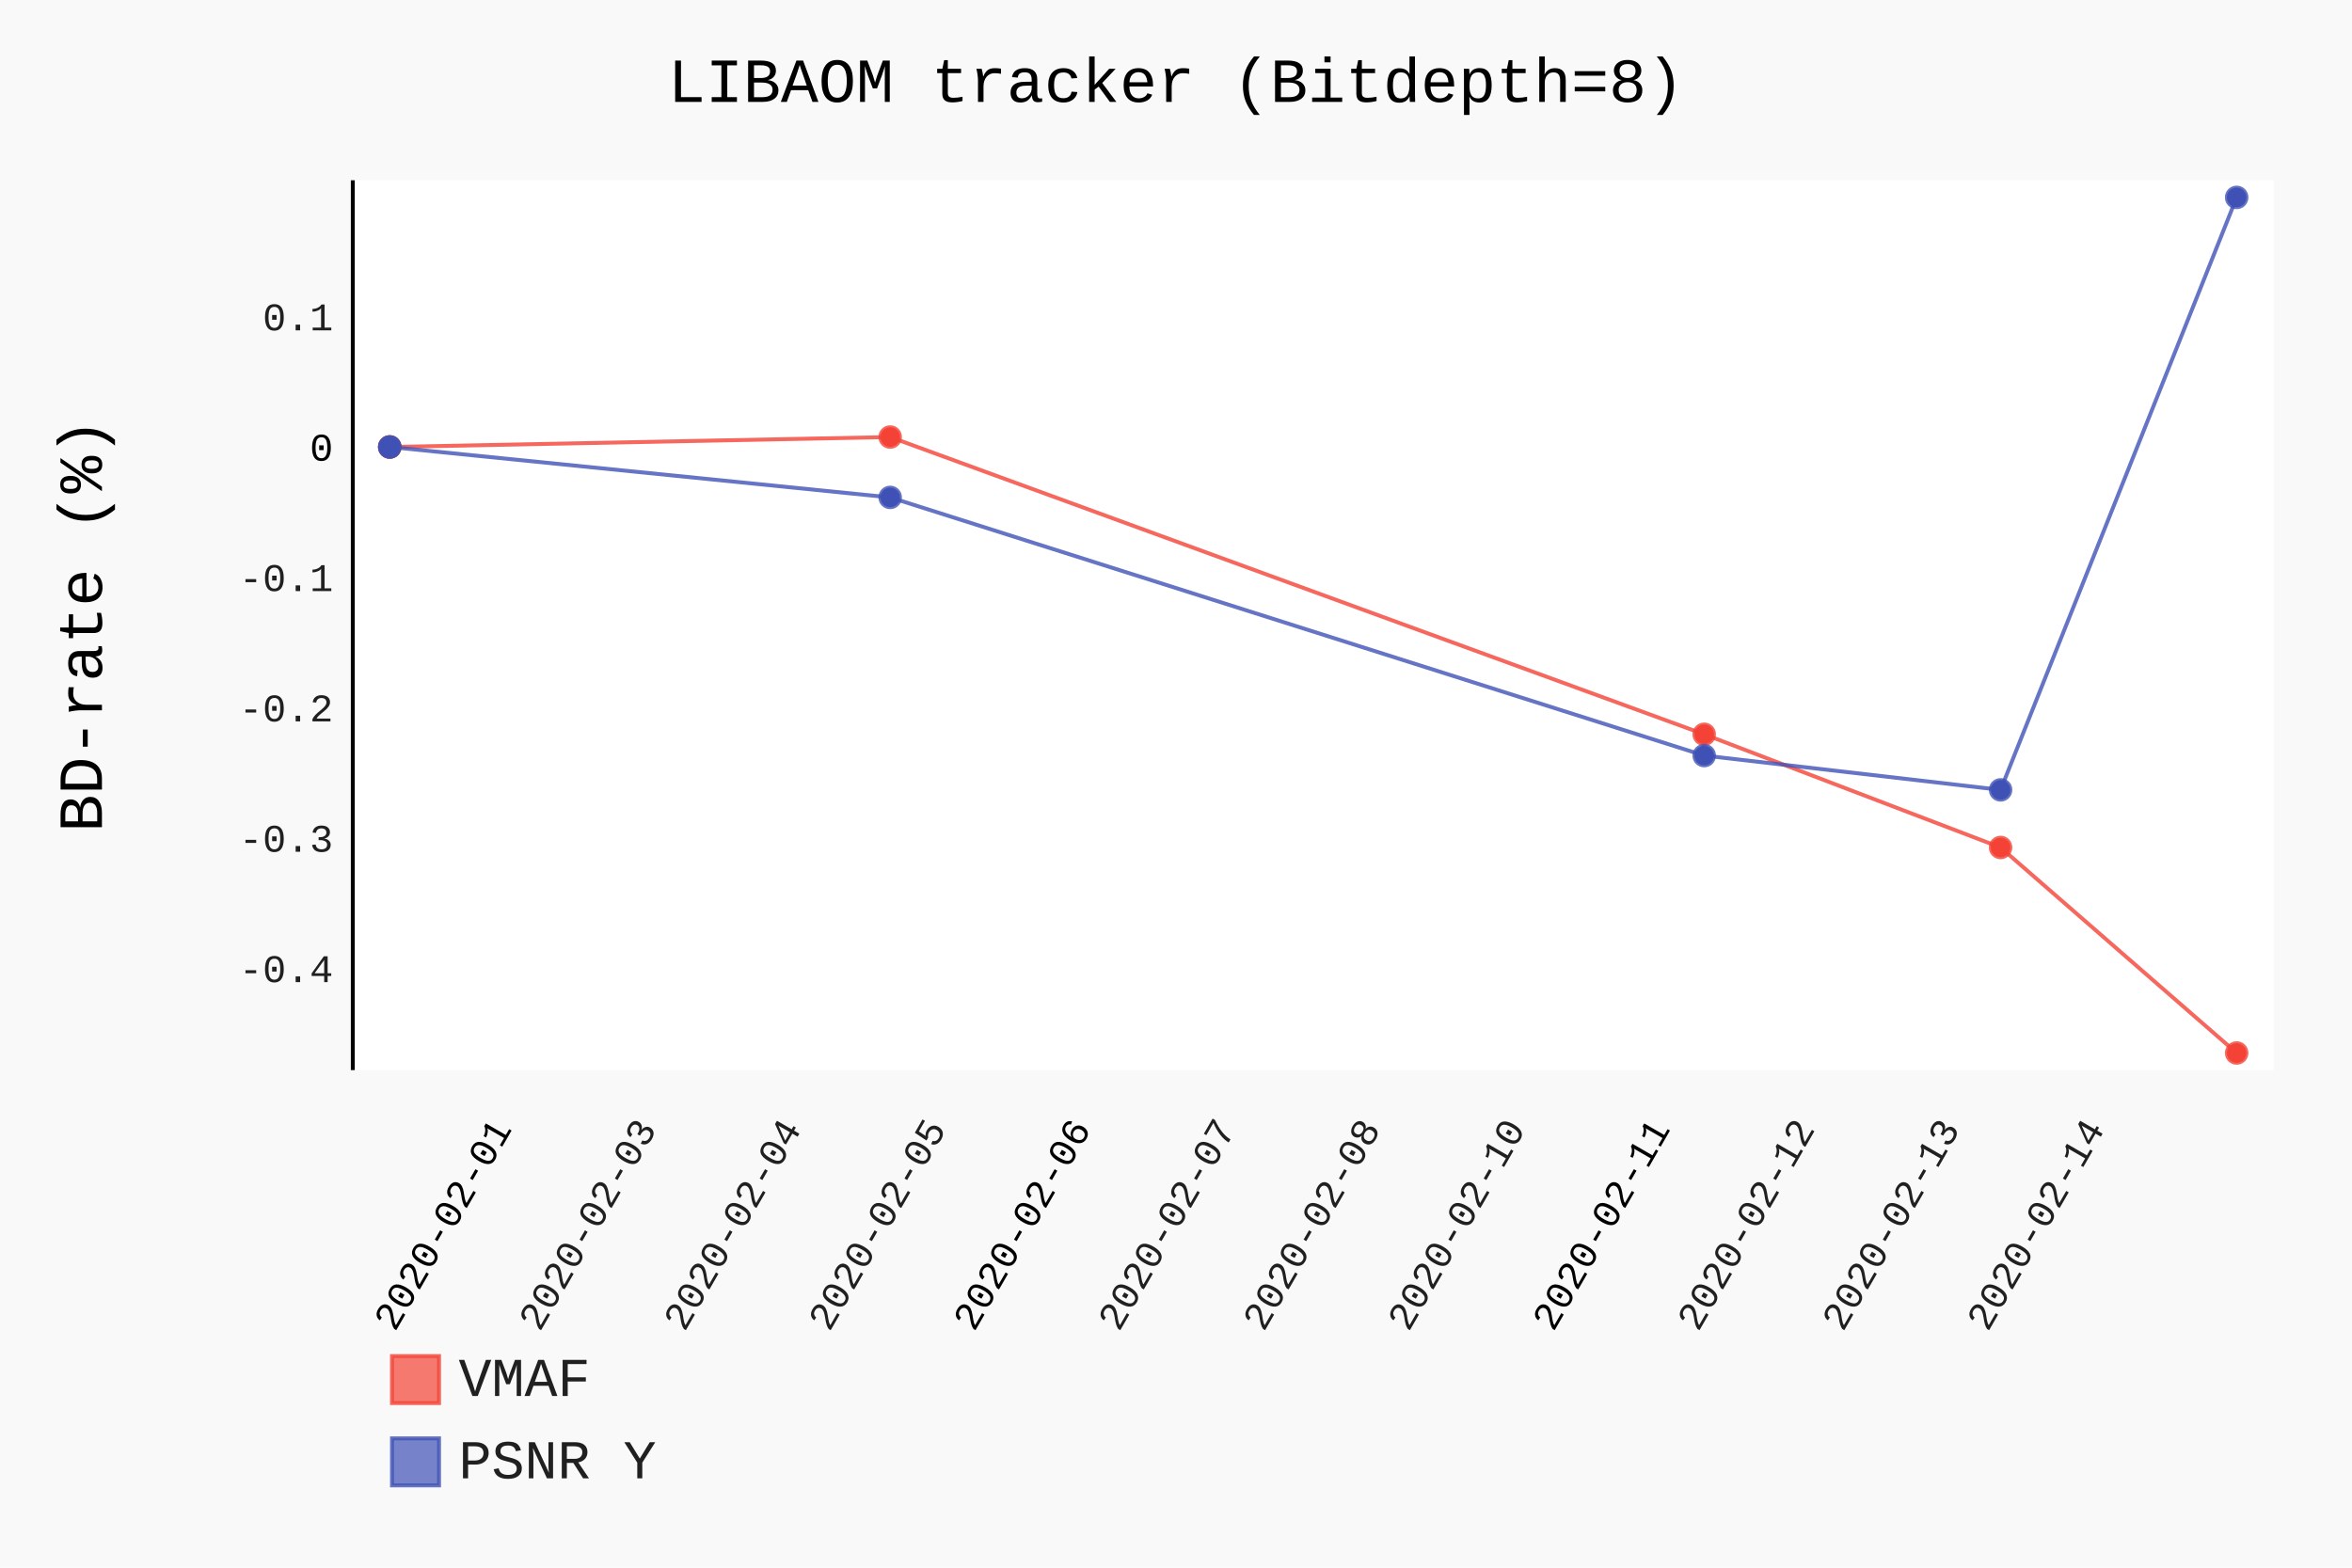
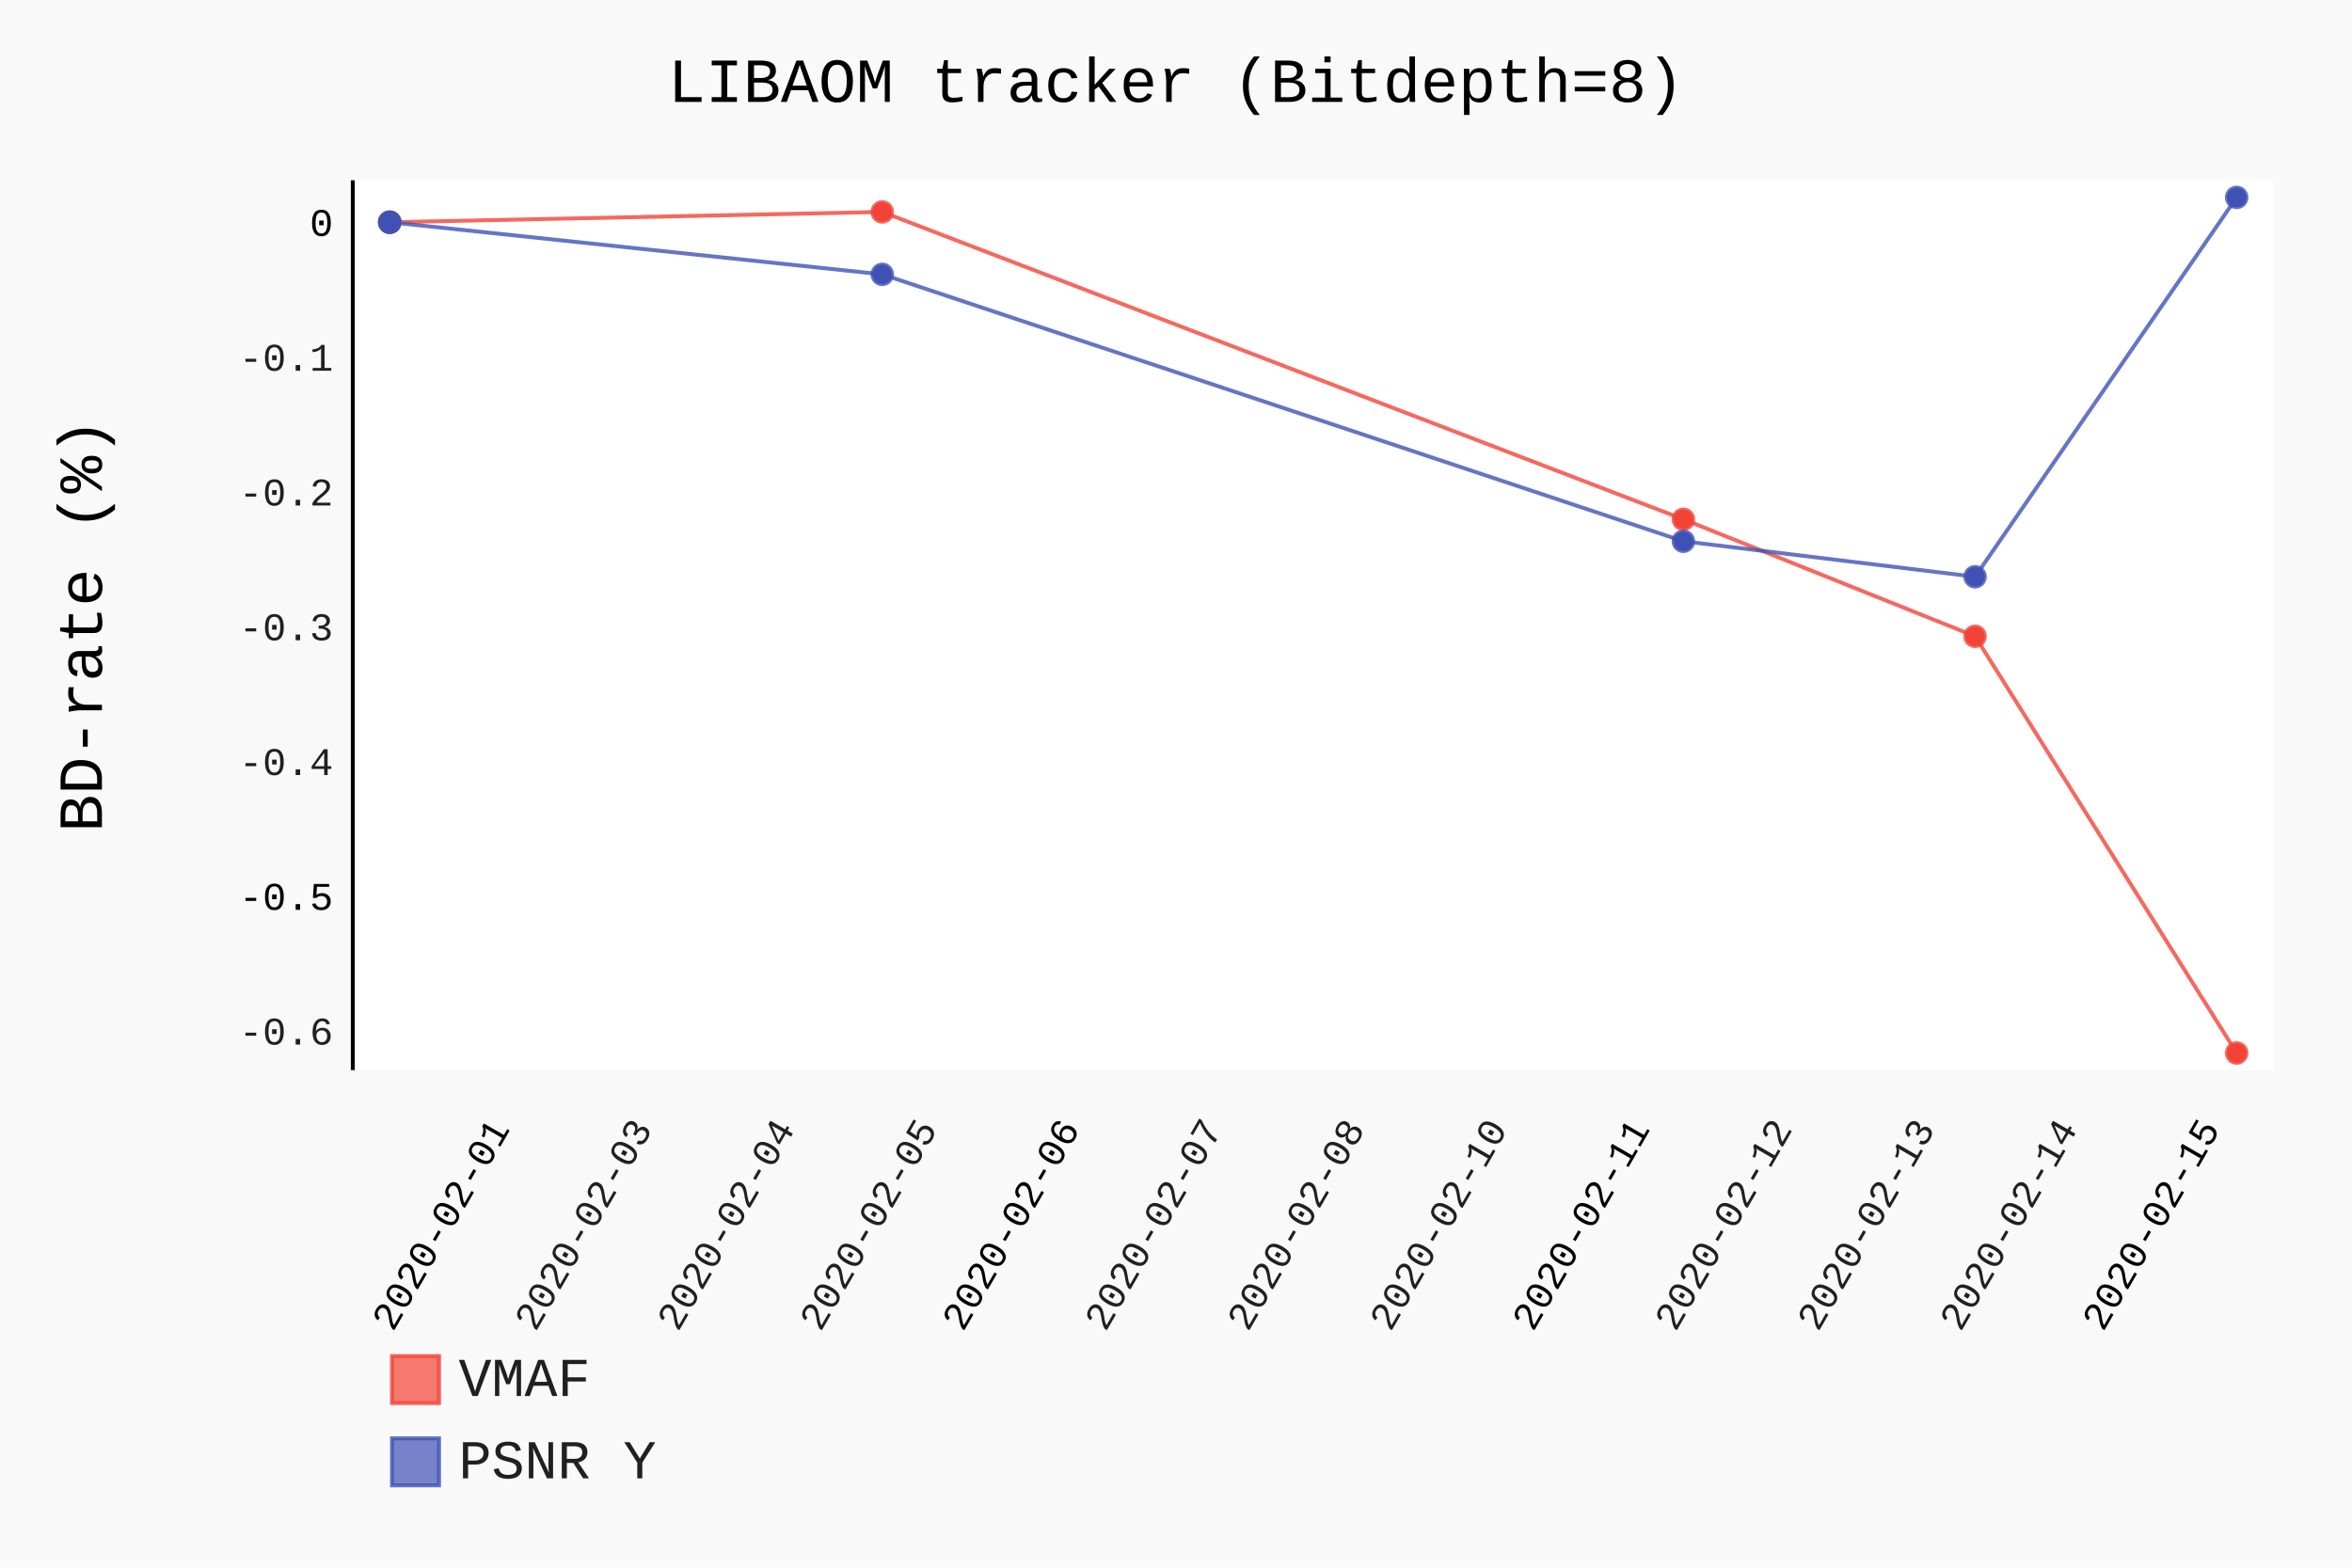
- <svg xmlns="http://www.w3.org/2000/svg" class="pygal-chart" id="chart-65be501d-8556-4249-8ef7-1fb66e39fd69" viewBox="0 0 600 400">
+ <svg xmlns="http://www.w3.org/2000/svg" class="pygal-chart" id="chart-4c3524da-cfd4-40d4-9df4-336322bd4b4c" viewBox="0 0 600 400">
  <defs>
-     <style type="text/css">#chart-65be501d-8556-4249-8ef7-1fb66e39fd69{-webkit-user-select:none;-webkit-font-smoothing:antialiased;font-family:Consolas,"Liberation Mono",Menlo,Courier,monospace}#chart-65be501d-8556-4249-8ef7-1fb66e39fd69 .title{font-family:Consolas,"Liberation Mono",Menlo,Courier,monospace;font-size:16px}#chart-65be501d-8556-4249-8ef7-1fb66e39fd69 .legends .legend text{font-family:Consolas,"Liberation Mono",Menlo,Courier,monospace;font-size:14px}#chart-65be501d-8556-4249-8ef7-1fb66e39fd69 .axis text{font-family:Consolas,"Liberation Mono",Menlo,Courier,monospace;font-size:10px}#chart-65be501d-8556-4249-8ef7-1fb66e39fd69 .axis text.major{font-family:Consolas,"Liberation Mono",Menlo,Courier,monospace;font-size:10px}#chart-65be501d-8556-4249-8ef7-1fb66e39fd69 .text-overlay text.value{font-family:Consolas,"Liberation Mono",Menlo,Courier,monospace;font-size:16px}#chart-65be501d-8556-4249-8ef7-1fb66e39fd69 .text-overlay text.label{font-family:Consolas,"Liberation Mono",Menlo,Courier,monospace;font-size:10px}#chart-65be501d-8556-4249-8ef7-1fb66e39fd69 .tooltip{font-family:Consolas,"Liberation Mono",Menlo,Courier,monospace;font-size:14px}#chart-65be501d-8556-4249-8ef7-1fb66e39fd69 text.no_data{font-family:Consolas,"Liberation Mono",Menlo,Courier,monospace;font-size:64px}
- #chart-65be501d-8556-4249-8ef7-1fb66e39fd69{background-color:rgba(249,249,249,1)}#chart-65be501d-8556-4249-8ef7-1fb66e39fd69 path,#chart-65be501d-8556-4249-8ef7-1fb66e39fd69 line,#chart-65be501d-8556-4249-8ef7-1fb66e39fd69 rect,#chart-65be501d-8556-4249-8ef7-1fb66e39fd69 circle{-webkit-transition:150ms;-moz-transition:150ms;transition:150ms}#chart-65be501d-8556-4249-8ef7-1fb66e39fd69 .graph &gt; .background{fill:rgba(249,249,249,1)}#chart-65be501d-8556-4249-8ef7-1fb66e39fd69 .plot &gt; .background{fill:rgba(255,255,255,1)}#chart-65be501d-8556-4249-8ef7-1fb66e39fd69 .graph{fill:rgba(0,0,0,.87)}#chart-65be501d-8556-4249-8ef7-1fb66e39fd69 text.no_data{fill:rgba(0,0,0,1)}#chart-65be501d-8556-4249-8ef7-1fb66e39fd69 .title{fill:rgba(0,0,0,1)}#chart-65be501d-8556-4249-8ef7-1fb66e39fd69 .legends .legend text{fill:rgba(0,0,0,.87)}#chart-65be501d-8556-4249-8ef7-1fb66e39fd69 .legends .legend:hover text{fill:rgba(0,0,0,1)}#chart-65be501d-8556-4249-8ef7-1fb66e39fd69 .axis .line{stroke:rgba(0,0,0,1)}#chart-65be501d-8556-4249-8ef7-1fb66e39fd69 .axis .guide.line{stroke:rgba(0,0,0,.54)}#chart-65be501d-8556-4249-8ef7-1fb66e39fd69 .axis .major.line{stroke:rgba(0,0,0,.87)}#chart-65be501d-8556-4249-8ef7-1fb66e39fd69 .axis text.major{fill:rgba(0,0,0,1)}#chart-65be501d-8556-4249-8ef7-1fb66e39fd69 .axis.y .guides:hover .guide.line,#chart-65be501d-8556-4249-8ef7-1fb66e39fd69 .line-graph .axis.x .guides:hover .guide.line,#chart-65be501d-8556-4249-8ef7-1fb66e39fd69 .stackedline-graph .axis.x .guides:hover .guide.line,#chart-65be501d-8556-4249-8ef7-1fb66e39fd69 .xy-graph .axis.x .guides:hover .guide.line{stroke:rgba(0,0,0,1)}#chart-65be501d-8556-4249-8ef7-1fb66e39fd69 .axis .guides:hover text{fill:rgba(0,0,0,1)}#chart-65be501d-8556-4249-8ef7-1fb66e39fd69 .reactive{fill-opacity:.7;stroke-opacity:.8}#chart-65be501d-8556-4249-8ef7-1fb66e39fd69 .ci{stroke:rgba(0,0,0,.87)}#chart-65be501d-8556-4249-8ef7-1fb66e39fd69 .reactive.active,#chart-65be501d-8556-4249-8ef7-1fb66e39fd69 .active .reactive{fill-opacity:.8;stroke-opacity:.9;stroke-width:4}#chart-65be501d-8556-4249-8ef7-1fb66e39fd69 .ci .reactive.active{stroke-width:1.5}#chart-65be501d-8556-4249-8ef7-1fb66e39fd69 .series text{fill:rgba(0,0,0,1)}#chart-65be501d-8556-4249-8ef7-1fb66e39fd69 .tooltip rect{fill:rgba(255,255,255,1);stroke:rgba(0,0,0,1);-webkit-transition:opacity 150ms;-moz-transition:opacity 150ms;transition:opacity 150ms}#chart-65be501d-8556-4249-8ef7-1fb66e39fd69 .tooltip .label{fill:rgba(0,0,0,.87)}#chart-65be501d-8556-4249-8ef7-1fb66e39fd69 .tooltip .label{fill:rgba(0,0,0,.87)}#chart-65be501d-8556-4249-8ef7-1fb66e39fd69 .tooltip .legend{font-size:.8em;fill:rgba(0,0,0,.54)}#chart-65be501d-8556-4249-8ef7-1fb66e39fd69 .tooltip .x_label{font-size:.6em;fill:rgba(0,0,0,1)}#chart-65be501d-8556-4249-8ef7-1fb66e39fd69 .tooltip .xlink{font-size:.5em;text-decoration:underline}#chart-65be501d-8556-4249-8ef7-1fb66e39fd69 .tooltip .value{font-size:1.5em}#chart-65be501d-8556-4249-8ef7-1fb66e39fd69 .bound{font-size:.5em}#chart-65be501d-8556-4249-8ef7-1fb66e39fd69 .max-value{font-size:.75em;fill:rgba(0,0,0,.54)}#chart-65be501d-8556-4249-8ef7-1fb66e39fd69 .map-element{fill:rgba(255,255,255,1);stroke:rgba(0,0,0,.54) !important}#chart-65be501d-8556-4249-8ef7-1fb66e39fd69 .map-element .reactive{fill-opacity:inherit;stroke-opacity:inherit}#chart-65be501d-8556-4249-8ef7-1fb66e39fd69 .color-0,#chart-65be501d-8556-4249-8ef7-1fb66e39fd69 .color-0 a:visited{stroke:#F44336;fill:#F44336}#chart-65be501d-8556-4249-8ef7-1fb66e39fd69 .color-1,#chart-65be501d-8556-4249-8ef7-1fb66e39fd69 .color-1 a:visited{stroke:#3F51B5;fill:#3F51B5}#chart-65be501d-8556-4249-8ef7-1fb66e39fd69 .text-overlay .color-0 text{fill:black}#chart-65be501d-8556-4249-8ef7-1fb66e39fd69 .text-overlay .color-1 text{fill:black}
- #chart-65be501d-8556-4249-8ef7-1fb66e39fd69 text.no_data{text-anchor:middle}#chart-65be501d-8556-4249-8ef7-1fb66e39fd69 .guide.line{fill:none}#chart-65be501d-8556-4249-8ef7-1fb66e39fd69 .centered{text-anchor:middle}#chart-65be501d-8556-4249-8ef7-1fb66e39fd69 .title{text-anchor:middle}#chart-65be501d-8556-4249-8ef7-1fb66e39fd69 .legends .legend text{fill-opacity:1}#chart-65be501d-8556-4249-8ef7-1fb66e39fd69 .axis.x text{text-anchor:middle}#chart-65be501d-8556-4249-8ef7-1fb66e39fd69 .axis.x:not(.web) text[transform]{text-anchor:start}#chart-65be501d-8556-4249-8ef7-1fb66e39fd69 .axis.x:not(.web) text[transform].backwards{text-anchor:end}#chart-65be501d-8556-4249-8ef7-1fb66e39fd69 .axis.y text{text-anchor:end}#chart-65be501d-8556-4249-8ef7-1fb66e39fd69 .axis.y text[transform].backwards{text-anchor:start}#chart-65be501d-8556-4249-8ef7-1fb66e39fd69 .axis.y2 text{text-anchor:start}#chart-65be501d-8556-4249-8ef7-1fb66e39fd69 .axis.y2 text[transform].backwards{text-anchor:end}#chart-65be501d-8556-4249-8ef7-1fb66e39fd69 .axis .guide.line{stroke-dasharray:4,4}#chart-65be501d-8556-4249-8ef7-1fb66e39fd69 .axis .major.guide.line{stroke-dasharray:6,6}#chart-65be501d-8556-4249-8ef7-1fb66e39fd69 .horizontal .axis.y .guide.line,#chart-65be501d-8556-4249-8ef7-1fb66e39fd69 .horizontal .axis.y2 .guide.line,#chart-65be501d-8556-4249-8ef7-1fb66e39fd69 .vertical .axis.x .guide.line{opacity:0}#chart-65be501d-8556-4249-8ef7-1fb66e39fd69 .horizontal .axis.always_show .guide.line,#chart-65be501d-8556-4249-8ef7-1fb66e39fd69 .vertical .axis.always_show .guide.line{opacity:1 !important}#chart-65be501d-8556-4249-8ef7-1fb66e39fd69 .axis.y .guides:hover .guide.line,#chart-65be501d-8556-4249-8ef7-1fb66e39fd69 .axis.y2 .guides:hover .guide.line,#chart-65be501d-8556-4249-8ef7-1fb66e39fd69 .axis.x .guides:hover .guide.line{opacity:1}#chart-65be501d-8556-4249-8ef7-1fb66e39fd69 .axis .guides:hover text{opacity:1}#chart-65be501d-8556-4249-8ef7-1fb66e39fd69 .nofill{fill:none}#chart-65be501d-8556-4249-8ef7-1fb66e39fd69 .subtle-fill{fill-opacity:.2}#chart-65be501d-8556-4249-8ef7-1fb66e39fd69 .dot{stroke-width:1px;fill-opacity:1}#chart-65be501d-8556-4249-8ef7-1fb66e39fd69 .dot.active{stroke-width:5px}#chart-65be501d-8556-4249-8ef7-1fb66e39fd69 .dot.negative{fill:transparent}#chart-65be501d-8556-4249-8ef7-1fb66e39fd69 text,#chart-65be501d-8556-4249-8ef7-1fb66e39fd69 tspan{stroke:none !important}#chart-65be501d-8556-4249-8ef7-1fb66e39fd69 .series text.active{opacity:1}#chart-65be501d-8556-4249-8ef7-1fb66e39fd69 .tooltip rect{fill-opacity:.95;stroke-width:.5}#chart-65be501d-8556-4249-8ef7-1fb66e39fd69 .tooltip text{fill-opacity:1}#chart-65be501d-8556-4249-8ef7-1fb66e39fd69 .showable{visibility:hidden}#chart-65be501d-8556-4249-8ef7-1fb66e39fd69 .showable.shown{visibility:visible}#chart-65be501d-8556-4249-8ef7-1fb66e39fd69 .gauge-background{fill:rgba(229,229,229,1);stroke:none}#chart-65be501d-8556-4249-8ef7-1fb66e39fd69 .bg-lines{stroke:rgba(249,249,249,1);stroke-width:2px}</style>
+     <style type="text/css">#chart-4c3524da-cfd4-40d4-9df4-336322bd4b4c{-webkit-user-select:none;-webkit-font-smoothing:antialiased;font-family:Consolas,"Liberation Mono",Menlo,Courier,monospace}#chart-4c3524da-cfd4-40d4-9df4-336322bd4b4c .title{font-family:Consolas,"Liberation Mono",Menlo,Courier,monospace;font-size:16px}#chart-4c3524da-cfd4-40d4-9df4-336322bd4b4c .legends .legend text{font-family:Consolas,"Liberation Mono",Menlo,Courier,monospace;font-size:14px}#chart-4c3524da-cfd4-40d4-9df4-336322bd4b4c .axis text{font-family:Consolas,"Liberation Mono",Menlo,Courier,monospace;font-size:10px}#chart-4c3524da-cfd4-40d4-9df4-336322bd4b4c .axis text.major{font-family:Consolas,"Liberation Mono",Menlo,Courier,monospace;font-size:10px}#chart-4c3524da-cfd4-40d4-9df4-336322bd4b4c .text-overlay text.value{font-family:Consolas,"Liberation Mono",Menlo,Courier,monospace;font-size:16px}#chart-4c3524da-cfd4-40d4-9df4-336322bd4b4c .text-overlay text.label{font-family:Consolas,"Liberation Mono",Menlo,Courier,monospace;font-size:10px}#chart-4c3524da-cfd4-40d4-9df4-336322bd4b4c .tooltip{font-family:Consolas,"Liberation Mono",Menlo,Courier,monospace;font-size:14px}#chart-4c3524da-cfd4-40d4-9df4-336322bd4b4c text.no_data{font-family:Consolas,"Liberation Mono",Menlo,Courier,monospace;font-size:64px}
+ #chart-4c3524da-cfd4-40d4-9df4-336322bd4b4c{background-color:rgba(249,249,249,1)}#chart-4c3524da-cfd4-40d4-9df4-336322bd4b4c path,#chart-4c3524da-cfd4-40d4-9df4-336322bd4b4c line,#chart-4c3524da-cfd4-40d4-9df4-336322bd4b4c rect,#chart-4c3524da-cfd4-40d4-9df4-336322bd4b4c circle{-webkit-transition:150ms;-moz-transition:150ms;transition:150ms}#chart-4c3524da-cfd4-40d4-9df4-336322bd4b4c .graph &gt; .background{fill:rgba(249,249,249,1)}#chart-4c3524da-cfd4-40d4-9df4-336322bd4b4c .plot &gt; .background{fill:rgba(255,255,255,1)}#chart-4c3524da-cfd4-40d4-9df4-336322bd4b4c .graph{fill:rgba(0,0,0,.87)}#chart-4c3524da-cfd4-40d4-9df4-336322bd4b4c text.no_data{fill:rgba(0,0,0,1)}#chart-4c3524da-cfd4-40d4-9df4-336322bd4b4c .title{fill:rgba(0,0,0,1)}#chart-4c3524da-cfd4-40d4-9df4-336322bd4b4c .legends .legend text{fill:rgba(0,0,0,.87)}#chart-4c3524da-cfd4-40d4-9df4-336322bd4b4c .legends .legend:hover text{fill:rgba(0,0,0,1)}#chart-4c3524da-cfd4-40d4-9df4-336322bd4b4c .axis .line{stroke:rgba(0,0,0,1)}#chart-4c3524da-cfd4-40d4-9df4-336322bd4b4c .axis .guide.line{stroke:rgba(0,0,0,.54)}#chart-4c3524da-cfd4-40d4-9df4-336322bd4b4c .axis .major.line{stroke:rgba(0,0,0,.87)}#chart-4c3524da-cfd4-40d4-9df4-336322bd4b4c .axis text.major{fill:rgba(0,0,0,1)}#chart-4c3524da-cfd4-40d4-9df4-336322bd4b4c .axis.y .guides:hover .guide.line,#chart-4c3524da-cfd4-40d4-9df4-336322bd4b4c .line-graph .axis.x .guides:hover .guide.line,#chart-4c3524da-cfd4-40d4-9df4-336322bd4b4c .stackedline-graph .axis.x .guides:hover .guide.line,#chart-4c3524da-cfd4-40d4-9df4-336322bd4b4c .xy-graph .axis.x .guides:hover .guide.line{stroke:rgba(0,0,0,1)}#chart-4c3524da-cfd4-40d4-9df4-336322bd4b4c .axis .guides:hover text{fill:rgba(0,0,0,1)}#chart-4c3524da-cfd4-40d4-9df4-336322bd4b4c .reactive{fill-opacity:.7;stroke-opacity:.8}#chart-4c3524da-cfd4-40d4-9df4-336322bd4b4c .ci{stroke:rgba(0,0,0,.87)}#chart-4c3524da-cfd4-40d4-9df4-336322bd4b4c .reactive.active,#chart-4c3524da-cfd4-40d4-9df4-336322bd4b4c .active .reactive{fill-opacity:.8;stroke-opacity:.9;stroke-width:4}#chart-4c3524da-cfd4-40d4-9df4-336322bd4b4c .ci .reactive.active{stroke-width:1.5}#chart-4c3524da-cfd4-40d4-9df4-336322bd4b4c .series text{fill:rgba(0,0,0,1)}#chart-4c3524da-cfd4-40d4-9df4-336322bd4b4c .tooltip rect{fill:rgba(255,255,255,1);stroke:rgba(0,0,0,1);-webkit-transition:opacity 150ms;-moz-transition:opacity 150ms;transition:opacity 150ms}#chart-4c3524da-cfd4-40d4-9df4-336322bd4b4c .tooltip .label{fill:rgba(0,0,0,.87)}#chart-4c3524da-cfd4-40d4-9df4-336322bd4b4c .tooltip .label{fill:rgba(0,0,0,.87)}#chart-4c3524da-cfd4-40d4-9df4-336322bd4b4c .tooltip .legend{font-size:.8em;fill:rgba(0,0,0,.54)}#chart-4c3524da-cfd4-40d4-9df4-336322bd4b4c .tooltip .x_label{font-size:.6em;fill:rgba(0,0,0,1)}#chart-4c3524da-cfd4-40d4-9df4-336322bd4b4c .tooltip .xlink{font-size:.5em;text-decoration:underline}#chart-4c3524da-cfd4-40d4-9df4-336322bd4b4c .tooltip .value{font-size:1.5em}#chart-4c3524da-cfd4-40d4-9df4-336322bd4b4c .bound{font-size:.5em}#chart-4c3524da-cfd4-40d4-9df4-336322bd4b4c .max-value{font-size:.75em;fill:rgba(0,0,0,.54)}#chart-4c3524da-cfd4-40d4-9df4-336322bd4b4c .map-element{fill:rgba(255,255,255,1);stroke:rgba(0,0,0,.54) !important}#chart-4c3524da-cfd4-40d4-9df4-336322bd4b4c .map-element .reactive{fill-opacity:inherit;stroke-opacity:inherit}#chart-4c3524da-cfd4-40d4-9df4-336322bd4b4c .color-0,#chart-4c3524da-cfd4-40d4-9df4-336322bd4b4c .color-0 a:visited{stroke:#F44336;fill:#F44336}#chart-4c3524da-cfd4-40d4-9df4-336322bd4b4c .color-1,#chart-4c3524da-cfd4-40d4-9df4-336322bd4b4c .color-1 a:visited{stroke:#3F51B5;fill:#3F51B5}#chart-4c3524da-cfd4-40d4-9df4-336322bd4b4c .text-overlay .color-0 text{fill:black}#chart-4c3524da-cfd4-40d4-9df4-336322bd4b4c .text-overlay .color-1 text{fill:black}
+ #chart-4c3524da-cfd4-40d4-9df4-336322bd4b4c text.no_data{text-anchor:middle}#chart-4c3524da-cfd4-40d4-9df4-336322bd4b4c .guide.line{fill:none}#chart-4c3524da-cfd4-40d4-9df4-336322bd4b4c .centered{text-anchor:middle}#chart-4c3524da-cfd4-40d4-9df4-336322bd4b4c .title{text-anchor:middle}#chart-4c3524da-cfd4-40d4-9df4-336322bd4b4c .legends .legend text{fill-opacity:1}#chart-4c3524da-cfd4-40d4-9df4-336322bd4b4c .axis.x text{text-anchor:middle}#chart-4c3524da-cfd4-40d4-9df4-336322bd4b4c .axis.x:not(.web) text[transform]{text-anchor:start}#chart-4c3524da-cfd4-40d4-9df4-336322bd4b4c .axis.x:not(.web) text[transform].backwards{text-anchor:end}#chart-4c3524da-cfd4-40d4-9df4-336322bd4b4c .axis.y text{text-anchor:end}#chart-4c3524da-cfd4-40d4-9df4-336322bd4b4c .axis.y text[transform].backwards{text-anchor:start}#chart-4c3524da-cfd4-40d4-9df4-336322bd4b4c .axis.y2 text{text-anchor:start}#chart-4c3524da-cfd4-40d4-9df4-336322bd4b4c .axis.y2 text[transform].backwards{text-anchor:end}#chart-4c3524da-cfd4-40d4-9df4-336322bd4b4c .axis .guide.line{stroke-dasharray:4,4}#chart-4c3524da-cfd4-40d4-9df4-336322bd4b4c .axis .major.guide.line{stroke-dasharray:6,6}#chart-4c3524da-cfd4-40d4-9df4-336322bd4b4c .horizontal .axis.y .guide.line,#chart-4c3524da-cfd4-40d4-9df4-336322bd4b4c .horizontal .axis.y2 .guide.line,#chart-4c3524da-cfd4-40d4-9df4-336322bd4b4c .vertical .axis.x .guide.line{opacity:0}#chart-4c3524da-cfd4-40d4-9df4-336322bd4b4c .horizontal .axis.always_show .guide.line,#chart-4c3524da-cfd4-40d4-9df4-336322bd4b4c .vertical .axis.always_show .guide.line{opacity:1 !important}#chart-4c3524da-cfd4-40d4-9df4-336322bd4b4c .axis.y .guides:hover .guide.line,#chart-4c3524da-cfd4-40d4-9df4-336322bd4b4c .axis.y2 .guides:hover .guide.line,#chart-4c3524da-cfd4-40d4-9df4-336322bd4b4c .axis.x .guides:hover .guide.line{opacity:1}#chart-4c3524da-cfd4-40d4-9df4-336322bd4b4c .axis .guides:hover text{opacity:1}#chart-4c3524da-cfd4-40d4-9df4-336322bd4b4c .nofill{fill:none}#chart-4c3524da-cfd4-40d4-9df4-336322bd4b4c .subtle-fill{fill-opacity:.2}#chart-4c3524da-cfd4-40d4-9df4-336322bd4b4c .dot{stroke-width:1px;fill-opacity:1}#chart-4c3524da-cfd4-40d4-9df4-336322bd4b4c .dot.active{stroke-width:5px}#chart-4c3524da-cfd4-40d4-9df4-336322bd4b4c .dot.negative{fill:transparent}#chart-4c3524da-cfd4-40d4-9df4-336322bd4b4c text,#chart-4c3524da-cfd4-40d4-9df4-336322bd4b4c tspan{stroke:none !important}#chart-4c3524da-cfd4-40d4-9df4-336322bd4b4c .series text.active{opacity:1}#chart-4c3524da-cfd4-40d4-9df4-336322bd4b4c .tooltip rect{fill-opacity:.95;stroke-width:.5}#chart-4c3524da-cfd4-40d4-9df4-336322bd4b4c .tooltip text{fill-opacity:1}#chart-4c3524da-cfd4-40d4-9df4-336322bd4b4c .showable{visibility:hidden}#chart-4c3524da-cfd4-40d4-9df4-336322bd4b4c .showable.shown{visibility:visible}#chart-4c3524da-cfd4-40d4-9df4-336322bd4b4c .gauge-background{fill:rgba(229,229,229,1);stroke:none}#chart-4c3524da-cfd4-40d4-9df4-336322bd4b4c .bg-lines{stroke:rgba(249,249,249,1);stroke-width:2px}</style>
  </defs>
  <g class="graph datetimeline-graph vertical">
    <rect class="background" height="400" width="600" x="0" y="0" />
    <g class="plot" transform="translate(90, 46)">
      <rect class="background" height="227.038" width="490.0" x="0" y="0" />
      <g class="axis y">
        <g class="guides">
-           <text class="" x="-5" y="204.594">-0.4</text>
+           <text class="" x="-5" y="220.532">-0.6</text>
        </g>
        <g class="guides">
-           <text class="" x="-5" y="171.333">-0.3</text>
+           <text class="major" x="-5" y="186.143">-0.5</text>
        </g>
        <g class="guides">
-           <text class="" x="-5" y="138.071">-0.2</text>
+           <text class="" x="-5" y="151.755">-0.4</text>
        </g>
        <g class="guides">
-           <text class="" x="-5" y="104.809">-0.1</text>
+           <text class="" x="-5" y="117.366">-0.3</text>
        </g>
        <g class="guides">
-           <text class="major" x="-5" y="71.547">0</text>
+           <text class="" x="-5" y="82.978">-0.2</text>
        </g>
        <g class="guides">
-           <text class="" x="-5" y="38.286">0.1</text>
+           <text class="" x="-5" y="48.589">-0.1</text>
+         </g>
+         <g class="guides">
+           <text class="major" x="-5" y="14.201">0</text>
        </g>
      </g>
      <g class="axis x">
        <path class="line" d="M0 0 v227.038" />
        <g class="guides">
-           <path class="major guide line" d="M40.748 0 v227.038" />
-           <text class="major backwards" transform="rotate(300 40.74756 242.0385)" x="40.748" y="242.038">2020-02-01</text>
+           <path class="major guide line" d="M40.252 0 v227.038" />
+           <text class="major backwards" transform="rotate(300 40.25166 242.0385)" x="40.252" y="242.038">2020-02-01</text>
        </g>
        <g class="guides">
-           <path class="guide line" d="M77.687 0 v227.038" />
-           <text class="backwards" transform="rotate(300 77.68681 242.0385)" x="77.687" y="242.038">2020-02-03</text>
+           <path class="guide line" d="M76.606 0 v227.038" />
+           <text class="backwards" transform="rotate(300 76.60613 242.0385)" x="76.606" y="242.038">2020-02-03</text>
        </g>
        <g class="guides">
-           <path class="guide line" d="M114.626 0 v227.038" />
-           <text class="backwards" transform="rotate(300 114.6261 242.0385)" x="114.626" y="242.038">2020-02-04</text>
+           <path class="guide line" d="M112.961 0 v227.038" />
+           <text class="backwards" transform="rotate(300 112.9606 242.0385)" x="112.961" y="242.038">2020-02-04</text>
        </g>
        <g class="guides">
-           <path class="guide line" d="M151.565 0 v227.038" />
-           <text class="backwards" transform="rotate(300 151.5653 242.0385)" x="151.565" y="242.038">2020-02-05</text>
+           <path class="guide line" d="M149.315 0 v227.038" />
+           <text class="backwards" transform="rotate(300 149.3151 242.0385)" x="149.315" y="242.038">2020-02-05</text>
        </g>
        <g class="guides">
-           <path class="major guide line" d="M188.505 0 v227.038" />
-           <text class="major backwards" transform="rotate(300 188.5046 242.0385)" x="188.505" y="242.038">2020-02-06</text>
+           <path class="major guide line" d="M185.67 0 v227.038" />
+           <text class="major backwards" transform="rotate(300 185.6695 242.0385)" x="185.67" y="242.038">2020-02-06</text>
        </g>
        <g class="guides">
-           <path class="guide line" d="M225.444 0 v227.038" />
-           <text class="backwards" transform="rotate(300 225.4438 242.0385)" x="225.444" y="242.038">2020-02-07</text>
+           <path class="guide line" d="M222.024 0 v227.038" />
+           <text class="backwards" transform="rotate(300 222.024 242.0385)" x="222.024" y="242.038">2020-02-07</text>
        </g>
        <g class="guides">
-           <path class="guide line" d="M262.383 0 v227.038" />
-           <text class="backwards" transform="rotate(300 262.3831 242.0385)" x="262.383" y="242.038">2020-02-08</text>
+           <path class="guide line" d="M258.378 0 v227.038" />
+           <text class="backwards" transform="rotate(300 258.3784 242.0385)" x="258.378" y="242.038">2020-02-08</text>
        </g>
        <g class="guides">
-           <path class="guide line" d="M299.322 0 v227.038" />
-           <text class="backwards" transform="rotate(300 299.3223 242.0385)" x="299.322" y="242.038">2020-02-10</text>
+           <path class="guide line" d="M294.733 0 v227.038" />
+           <text class="backwards" transform="rotate(300 294.7329 242.0385)" x="294.733" y="242.038">2020-02-10</text>
        </g>
        <g class="guides">
-           <path class="major guide line" d="M336.262 0 v227.038" />
-           <text class="major backwards" transform="rotate(300 336.2616 242.0385)" x="336.262" y="242.038">2020-02-11</text>
+           <path class="major guide line" d="M331.087 0 v227.038" />
+           <text class="major backwards" transform="rotate(300 331.0874 242.0385)" x="331.087" y="242.038">2020-02-11</text>
        </g>
        <g class="guides">
-           <path class="guide line" d="M373.201 0 v227.038" />
-           <text class="backwards" transform="rotate(300 373.2008 242.0385)" x="373.201" y="242.038">2020-02-12</text>
+           <path class="guide line" d="M367.442 0 v227.038" />
+           <text class="backwards" transform="rotate(300 367.4418 242.0385)" x="367.442" y="242.038">2020-02-12</text>
        </g>
        <g class="guides">
-           <path class="guide line" d="M410.14 0 v227.038" />
-           <text class="backwards" transform="rotate(300 410.1401 242.0385)" x="410.14" y="242.038">2020-02-13</text>
+           <path class="guide line" d="M403.796 0 v227.038" />
+           <text class="backwards" transform="rotate(300 403.7963 242.0385)" x="403.796" y="242.038">2020-02-13</text>
        </g>
        <g class="guides">
-           <path class="guide line" d="M447.079 0 v227.038" />
-           <text class="backwards" transform="rotate(300 447.0793 242.0385)" x="447.079" y="242.038">2020-02-14</text>
+           <path class="guide line" d="M440.151 0 v227.038" />
+           <text class="backwards" transform="rotate(300 440.1508 242.0385)" x="440.151" y="242.038">2020-02-14</text>
+         </g>
+         <g class="guides">
+           <path class="major guide line" d="M476.505 0 v227.038" />
+           <text class="major backwards" transform="rotate(300 476.5052 242.0385)" x="476.505" y="242.038">2020-02-15</text>
        </g>
      </g>
      <g class="series serie-0 color-0">
-         <path class="line reactive nofill" d="M9.423 68.047 L9.423 68.047 137.085 65.512 344.747 141.36 420.352 170.237 480.577 222.672" />
+         <path class="line reactive nofill" d="M9.423 10.701 L9.423 10.701 135.064 8.079 339.438 86.497 413.846 116.352 480.577 222.672" />
      </g>
      <g class="series serie-1 color-1">
-         <path class="line reactive nofill" d="M9.423 68.047 L9.423 68.047 137.085 80.915 344.747 146.787 420.352 155.54 480.577 4.366" />
+         <path class="line reactive nofill" d="M9.423 10.701 L9.423 10.701 135.064 24.004 339.438 92.107 413.846 101.157 480.577 4.366" />
      </g>
    </g>
    <g class="titles">
      <text class="title plot_title" x="300.0" y="26">LIBAOM tracker (Bitdepth=8)</text>
      <text class="title" transform="rotate(-90 0 159.5192)" x="0" y="185.519">BD-rate (%)</text>
    </g>
    <g class="plot overlay" transform="translate(90, 46)">
      <g class="series serie-0 color-0">
        <g class="dots">
-           <circle class="dot reactive tooltip-trigger" cx="9.423" cy="68.047" r="2.5" />
+           <circle class="dot reactive tooltip-trigger" cx="9.423" cy="10.701" r="2.5" />
        </g>
        <g class="dots">
-           <circle class="dot reactive tooltip-trigger" cx="9.423" cy="68.047" r="2.5" />
+           <circle class="dot reactive tooltip-trigger" cx="9.423" cy="10.701" r="2.5" />
        </g>
        <g class="dots">
-           <circle class="dot reactive tooltip-trigger" cx="137.085" cy="65.512" r="2.5" />
+           <circle class="dot reactive tooltip-trigger" cx="135.064" cy="8.079" r="2.5" />
        </g>
        <g class="dots">
-           <circle class="dot reactive tooltip-trigger" cx="344.747" cy="141.36" r="2.5" />
+           <circle class="dot reactive tooltip-trigger" cx="339.438" cy="86.497" r="2.5" />
        </g>
        <g class="dots">
-           <circle class="dot reactive tooltip-trigger" cx="420.352" cy="170.237" r="2.5" />
+           <circle class="dot reactive tooltip-trigger" cx="413.846" cy="116.352" r="2.5" />
        </g>
        <g class="dots">
          <circle class="dot reactive tooltip-trigger" cx="480.577" cy="222.672" r="2.5" />
        </g>
      </g>
      <g class="series serie-1 color-1">
        <g class="dots">
-           <circle class="dot reactive tooltip-trigger" cx="9.423" cy="68.047" r="2.5" />
+           <circle class="dot reactive tooltip-trigger" cx="9.423" cy="10.701" r="2.5" />
        </g>
        <g class="dots">
-           <circle class="dot reactive tooltip-trigger" cx="9.423" cy="68.047" r="2.5" />
+           <circle class="dot reactive tooltip-trigger" cx="9.423" cy="10.701" r="2.5" />
        </g>
        <g class="dots">
-           <circle class="dot reactive tooltip-trigger" cx="137.085" cy="80.915" r="2.5" />
+           <circle class="dot reactive tooltip-trigger" cx="135.064" cy="24.004" r="2.5" />
        </g>
        <g class="dots">
-           <circle class="dot reactive tooltip-trigger" cx="344.747" cy="146.787" r="2.5" />
+           <circle class="dot reactive tooltip-trigger" cx="339.438" cy="92.107" r="2.5" />
        </g>
        <g class="dots">
-           <circle class="dot reactive tooltip-trigger" cx="420.352" cy="155.54" r="2.5" />
+           <circle class="dot reactive tooltip-trigger" cx="413.846" cy="101.157" r="2.5" />
        </g>
        <g class="dots">
          <circle class="dot reactive tooltip-trigger" cx="480.577" cy="4.366" r="2.5" />
        </g>
      </g>
    </g>
    <g class="plot text-overlay" transform="translate(90, 46)">
      <g class="series serie-0 color-0" />
      <g class="series serie-1 color-1" />
    </g>
    <g class="plot tooltip-overlay" transform="translate(90, 46)">
      <g class="tooltip" style="opacity: 0" transform="translate(0 0)">
        <rect class="tooltip-box" height="0" rx="0" ry="0" width="0" />
        <g class="text" />
      </g>
    </g>
    <g class="legends" transform="translate(100, 345)">
      <g class="legend reactive activate-serie" id="activate-serie-0">
        <rect class="color-0 reactive" height="12" width="12" x="0.0" y="1.0" />
        <text x="17.0" y="11.2">VMAF</text>
      </g>
      <g class="legend reactive activate-serie" id="activate-serie-1">
        <rect class="color-1 reactive" height="12" width="12" x="0.0" y="22.0" />
        <text x="17.0" y="32.2">PSNR Y</text>
      </g>
    </g>
  </g>
</svg>
